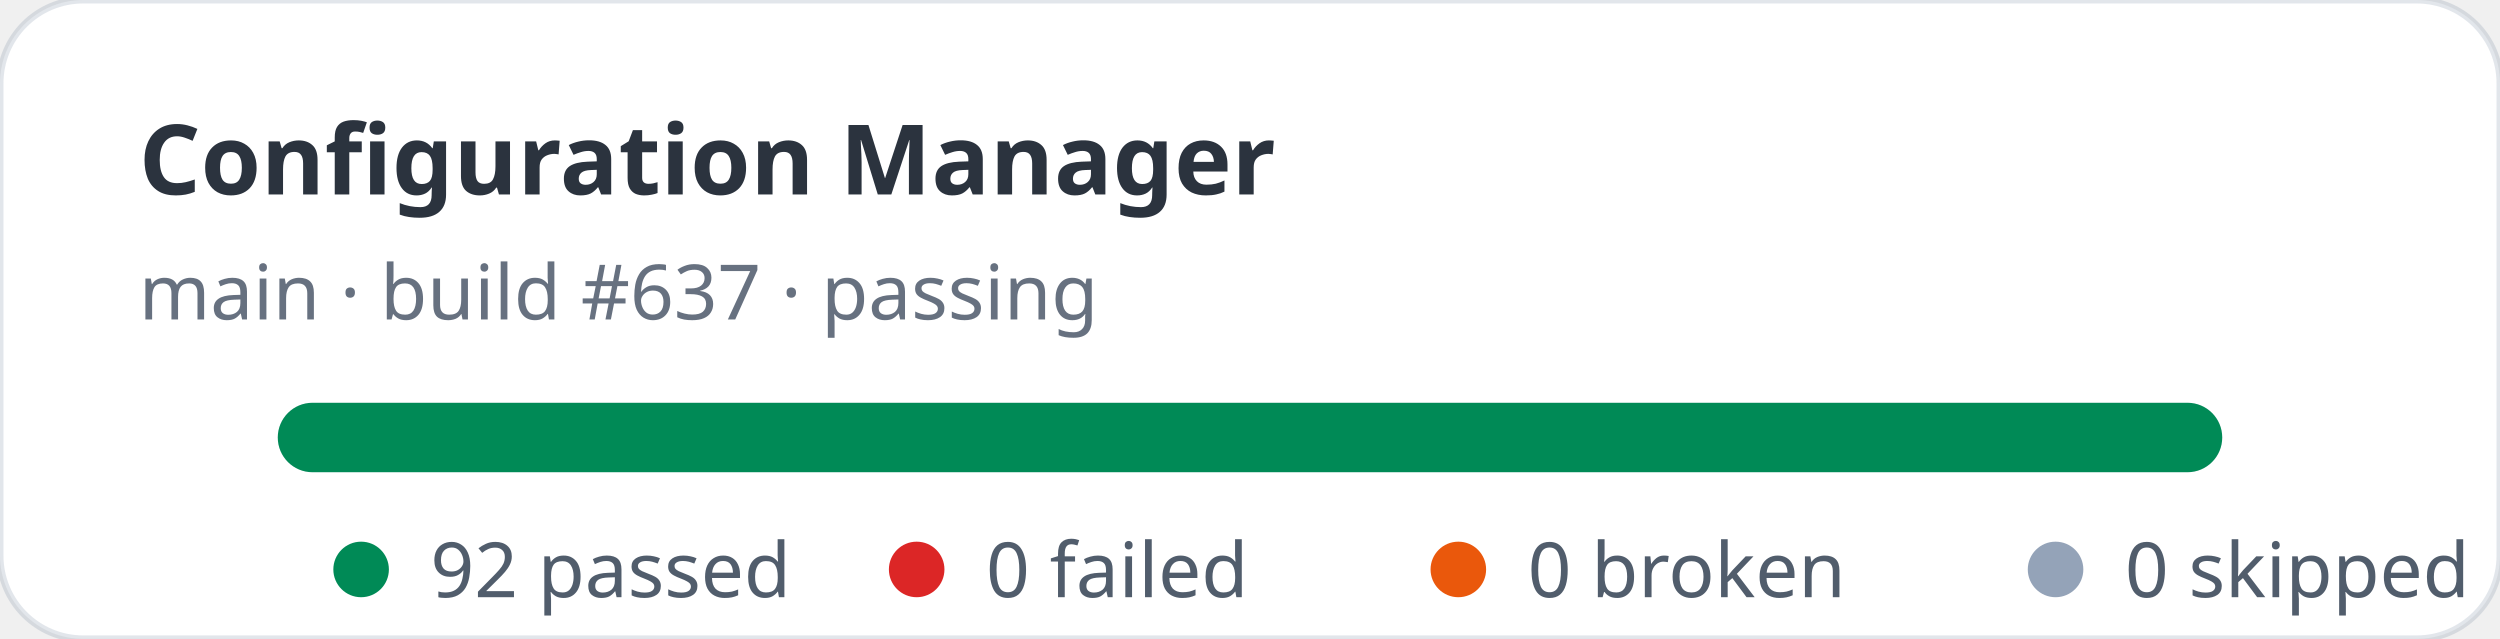
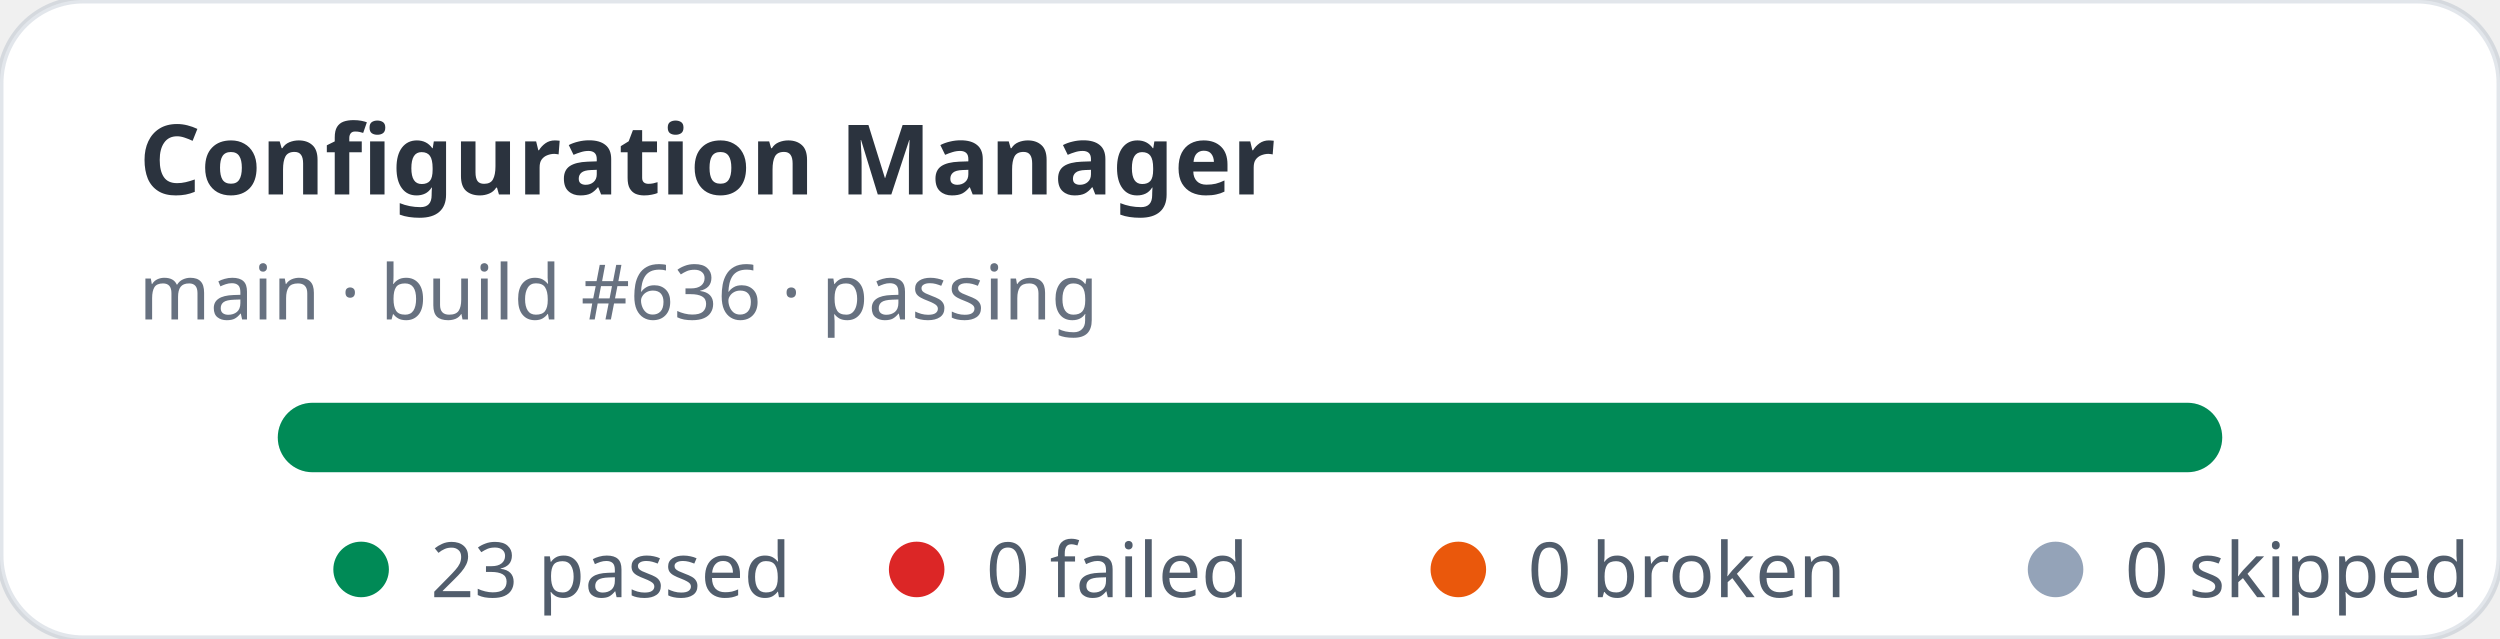
- <svg xmlns="http://www.w3.org/2000/svg" width="360" height="92" viewBox="0 0 360 92" role="img" aria-label="Configuration Manager stats: 92 passed, 0 failed">
+ <svg xmlns="http://www.w3.org/2000/svg" width="360" height="92" viewBox="0 0 360 92" role="img" aria-label="Configuration Manager stats: 23 passed, 0 failed">
  <rect width="360" height="92" rx="12" fill="#ffffff" stroke="rgba(11,48,86,0.12)" />
  <text x="20" y="28" fill="rgba(1,10,24,0.83)" font-family="ui-sans-serif,system-ui,sans-serif" font-size="14" font-weight="700">Configuration Manager</text>
-   <text x="20" y="46" fill="rgba(2,19,44,0.6)" font-family="ui-sans-serif,system-ui,sans-serif" font-size="11">main · build #637 · passing</text>
+   <text x="20" y="46" fill="rgba(2,19,44,0.6)" font-family="ui-sans-serif,system-ui,sans-serif" font-size="11">main · build #636 · passing</text>
  <rect x="40" y="58" width="280" height="10" rx="5" fill="#e2e8f0" />
  <rect x="40" y="58" width="280" height="10" rx="5" fill="#008a56" />
  <g font-family="ui-sans-serif,system-ui,sans-serif" font-size="11" fill="rgba(1,18,40,0.68)">
    <circle cx="52" cy="82" r="4" fill="#008a56" />
-     <text x="62" y="86">92 passed</text>
+     <text x="62" y="86">23 passed</text>
    <circle cx="132" cy="82" r="4" fill="#dc2626" />
    <text x="142" y="86">0 failed</text>
    <circle cx="210" cy="82" r="4" fill="#ea580c" />
    <text x="220" y="86">0 broken</text>
    <circle cx="296" cy="82" r="4" fill="#94a3b8" />
    <text x="306" y="86">0 skipped</text>
  </g>
</svg>
